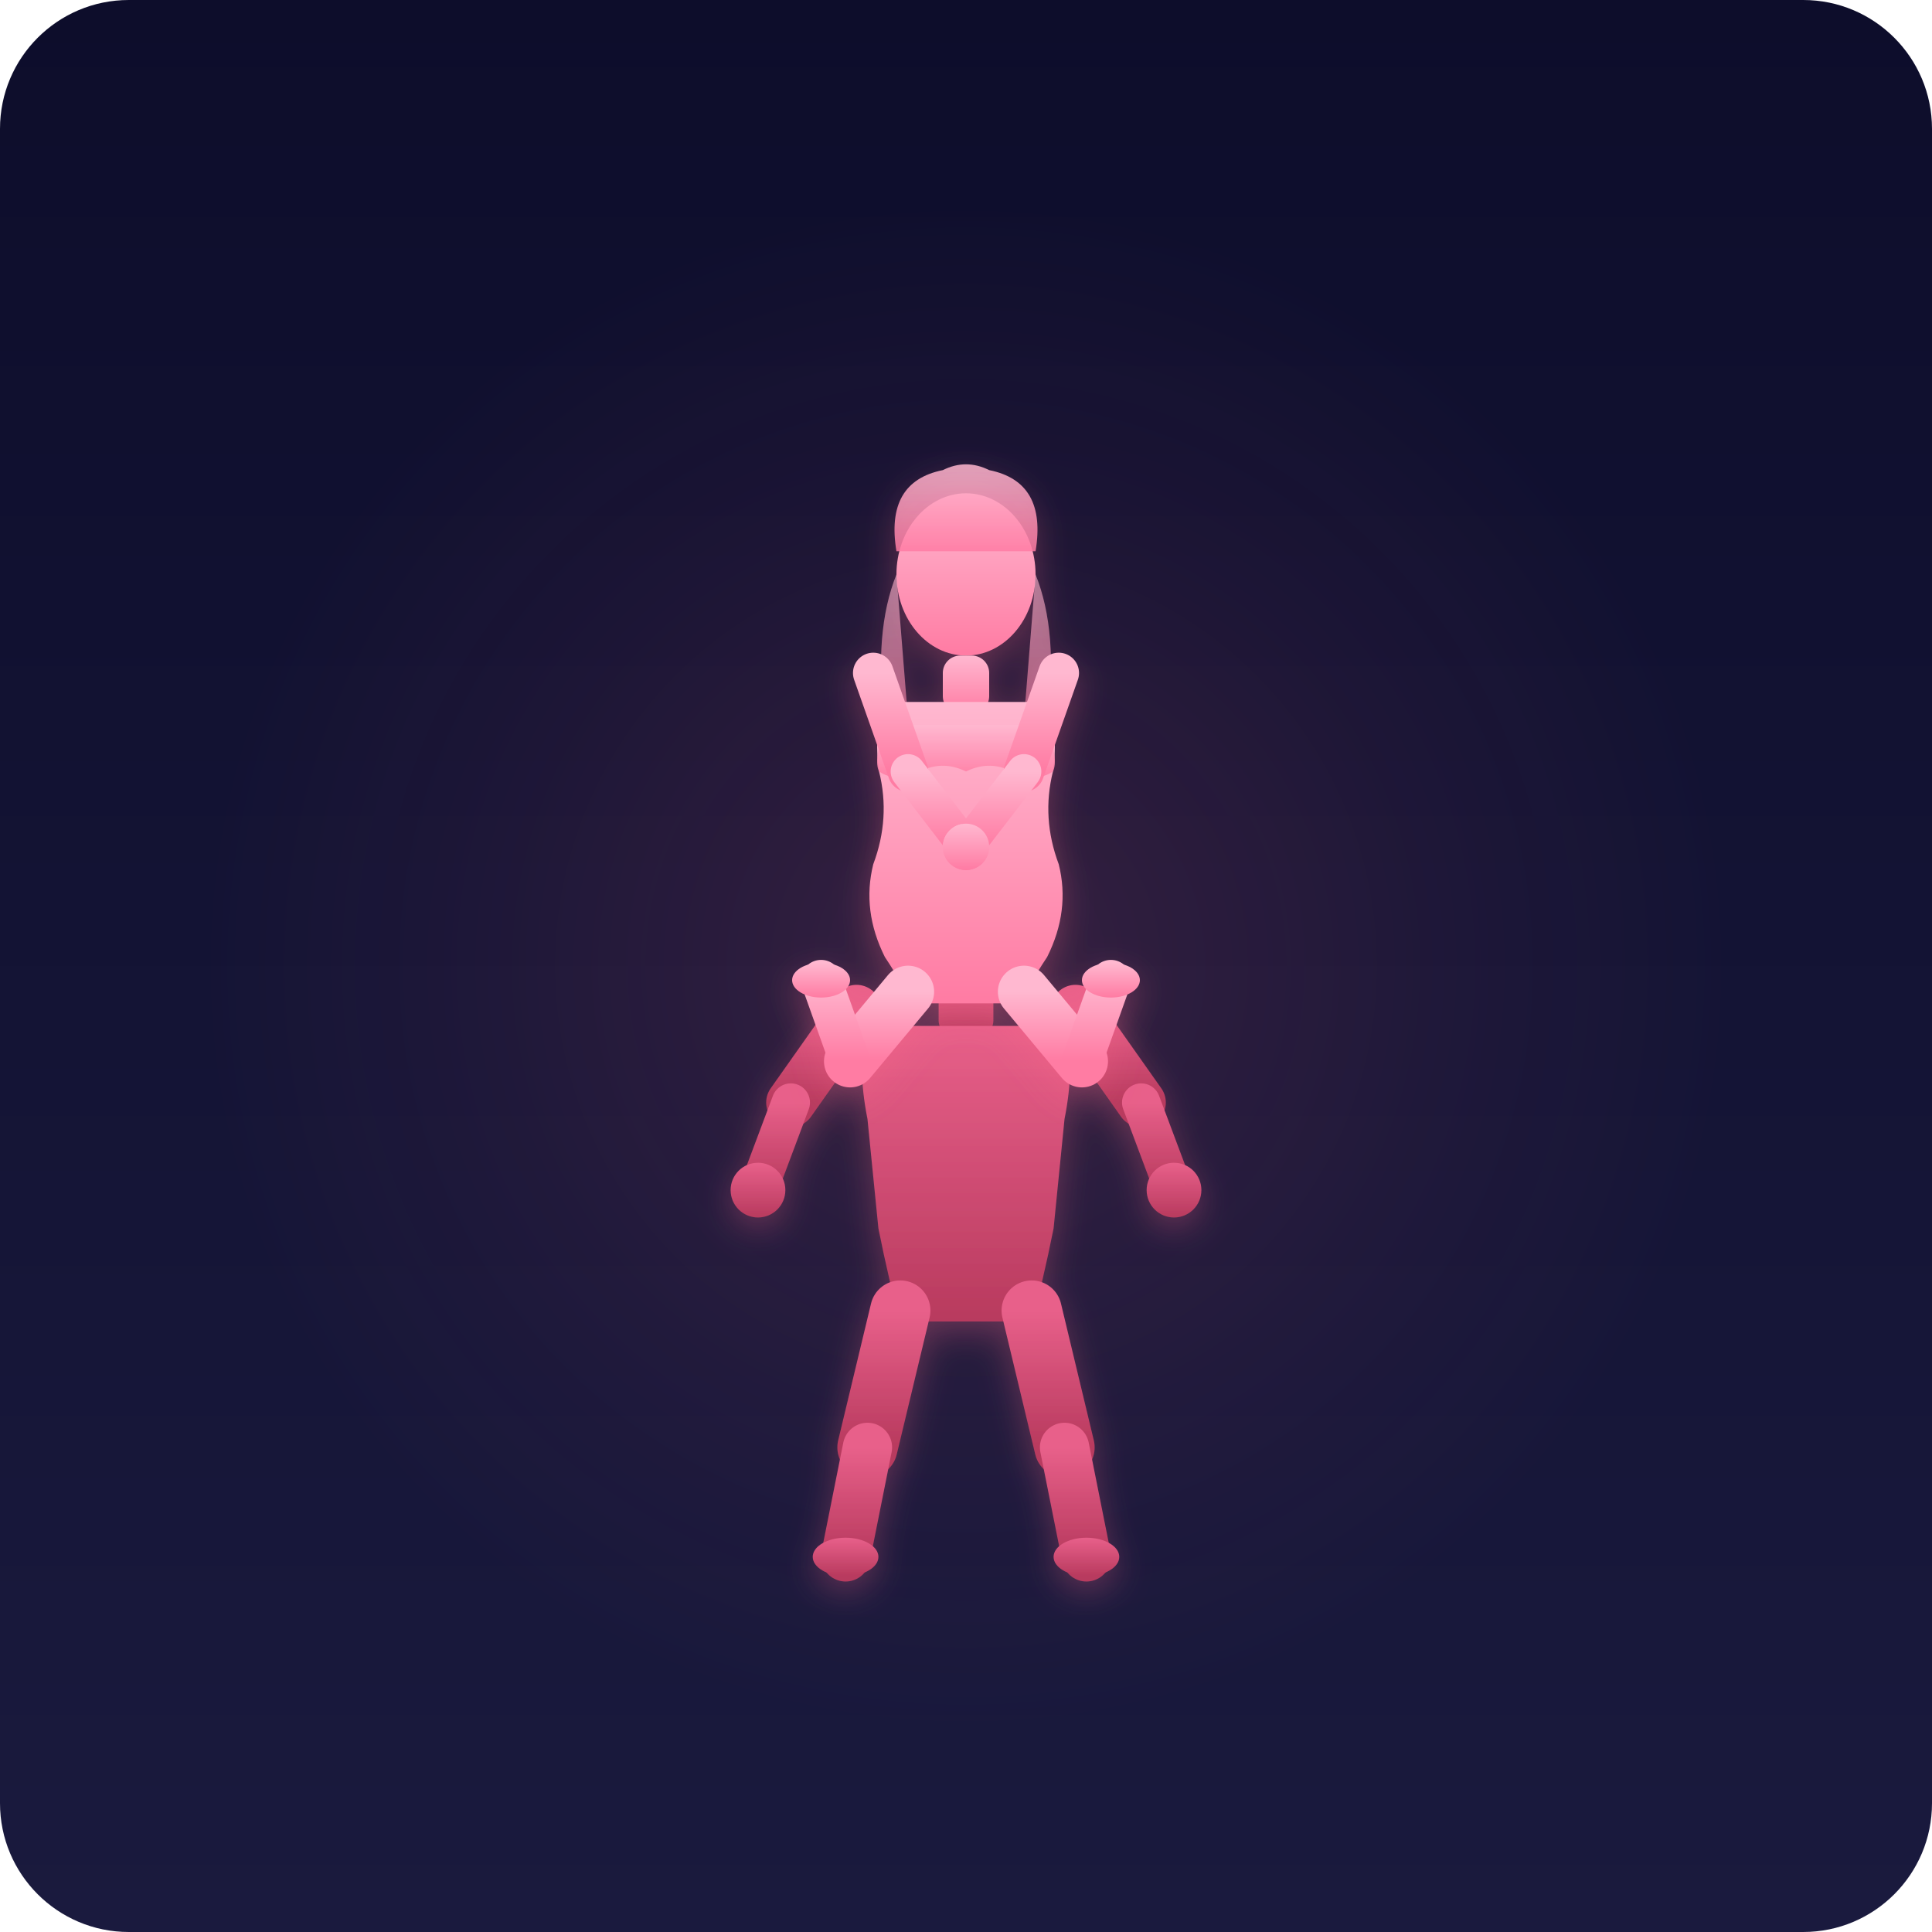
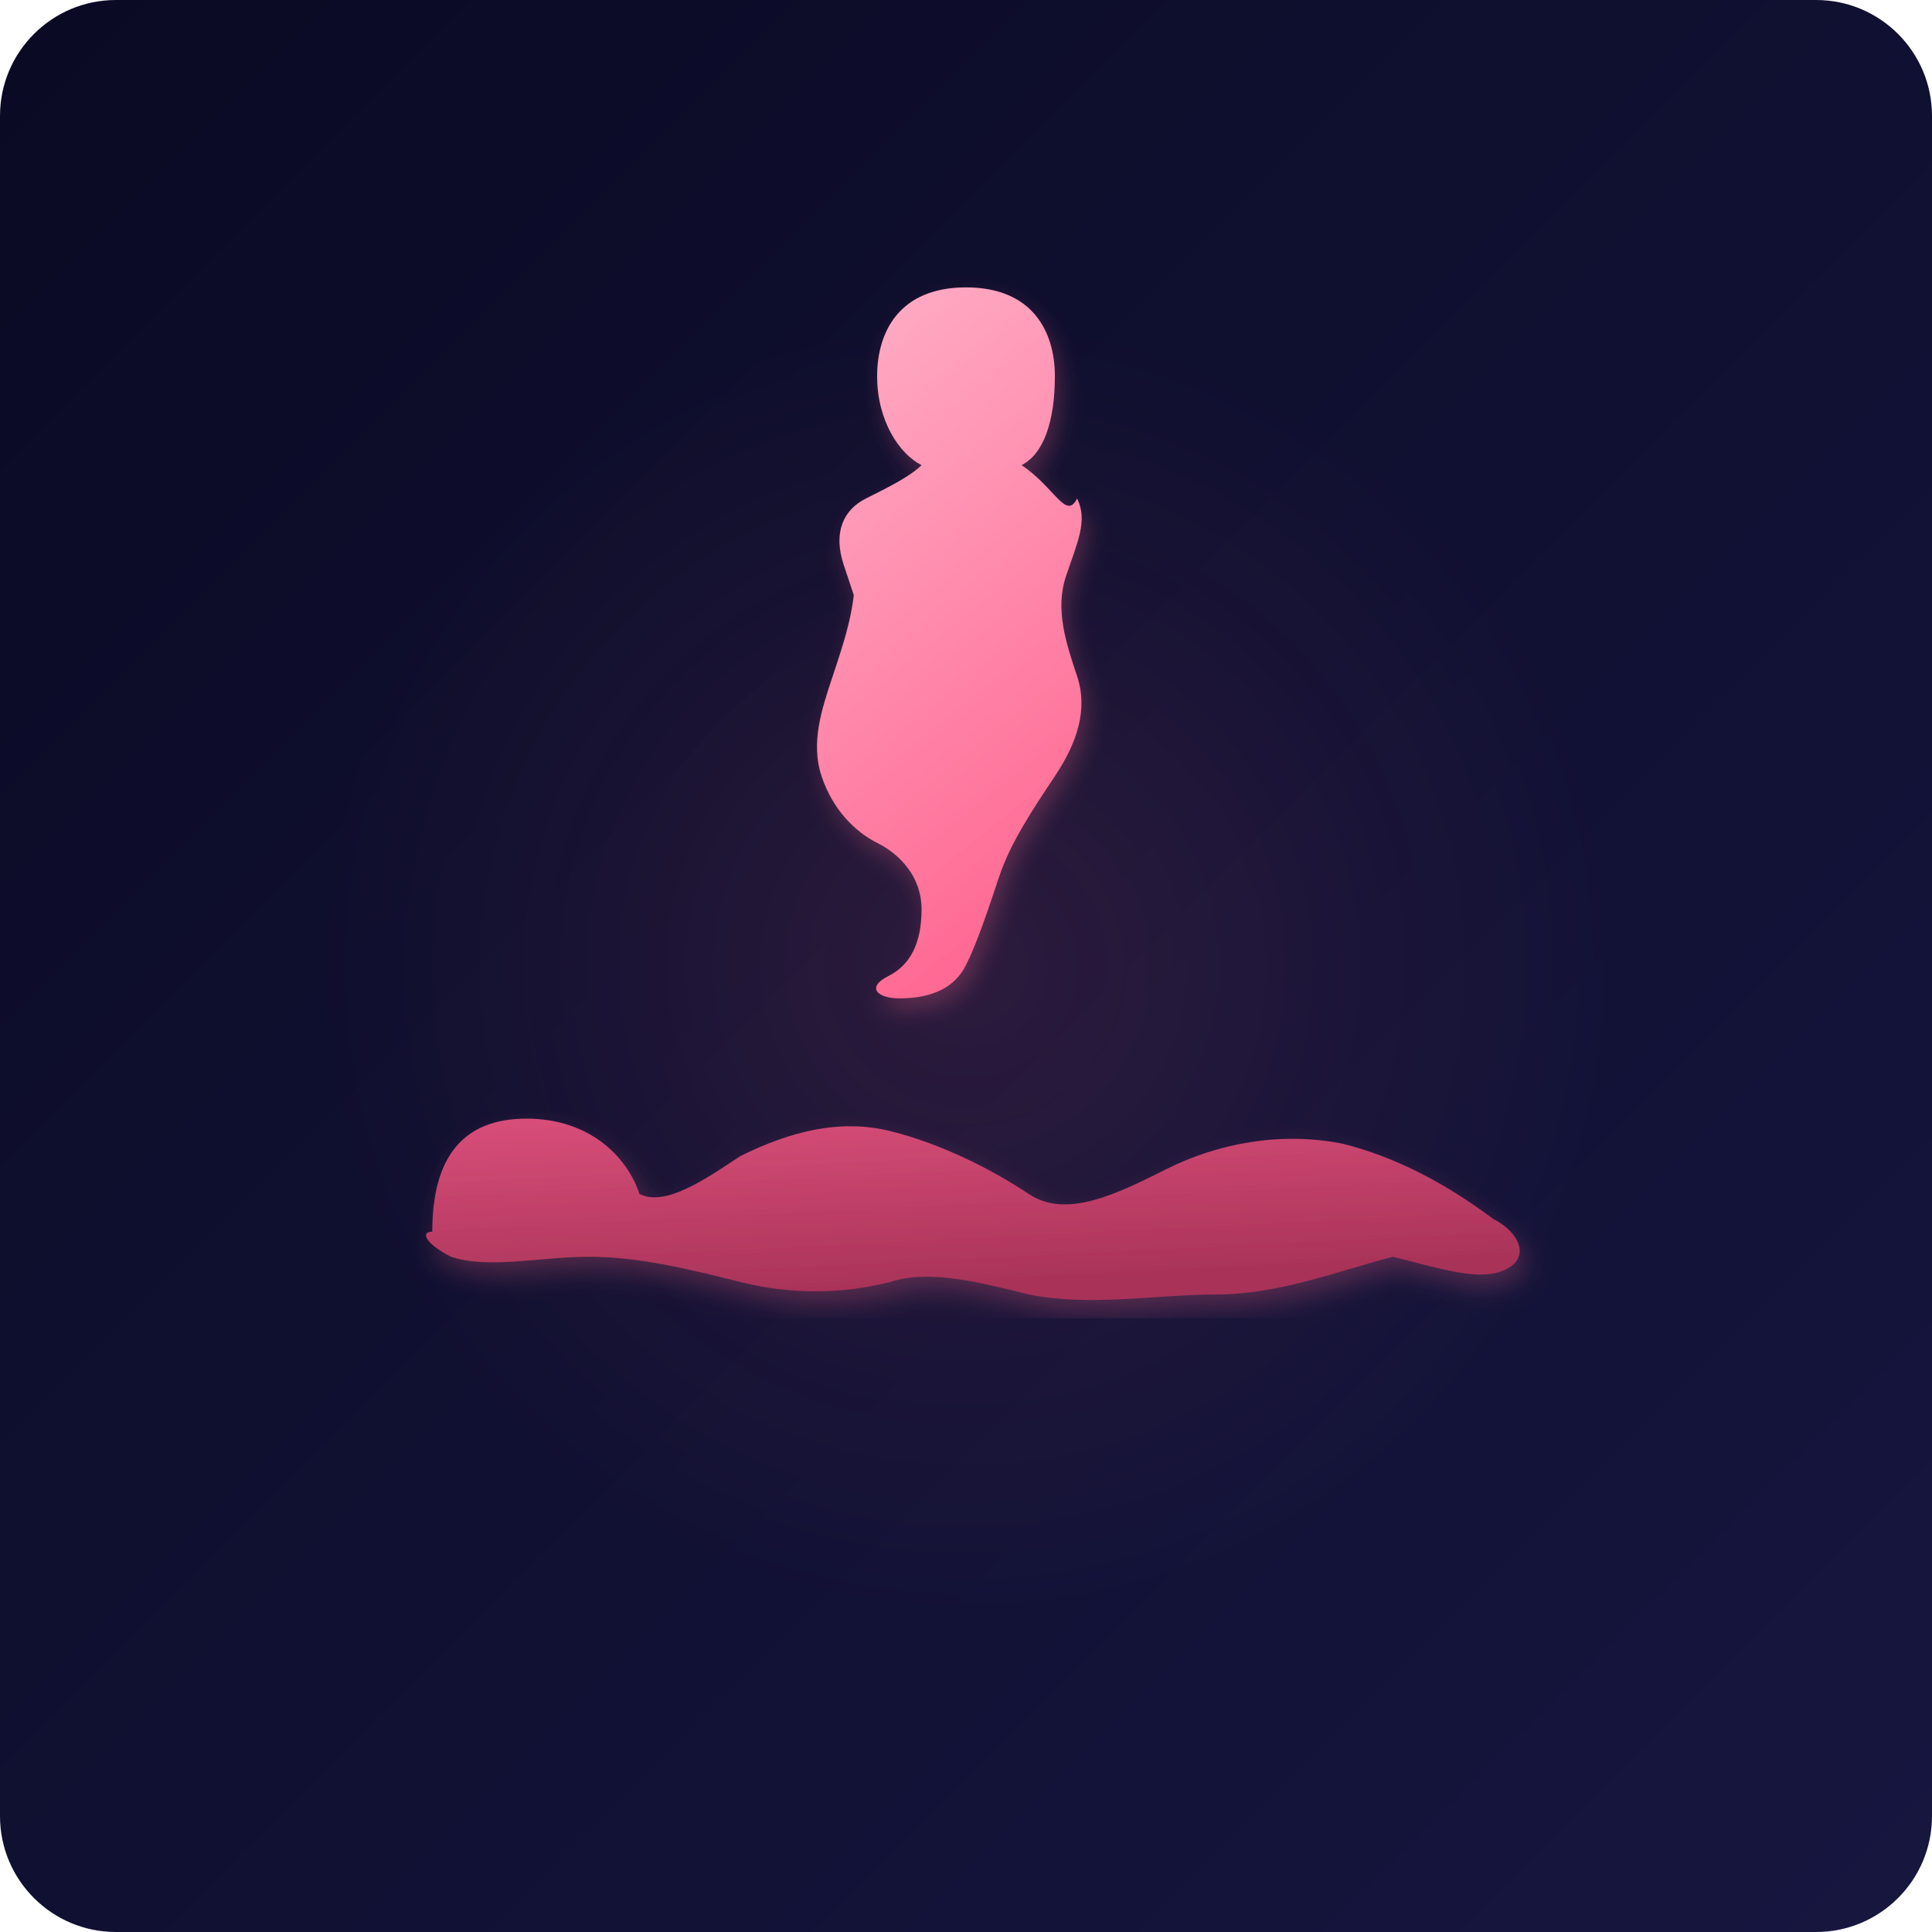
- <svg xmlns="http://www.w3.org/2000/svg" viewBox="0 0 300 300" width="300" height="300">
+ <svg xmlns="http://www.w3.org/2000/svg" viewBox="0 0 400 400" width="400" height="400">
  <defs>
-     <linearGradient id="bg" x1="0" y1="0" x2="0" y2="1">
-       <stop offset="0%" stop-color="#0d0d2b" />
-       <stop offset="100%" stop-color="#1a1a3e" />
+     <linearGradient id="bg" x1="0" y1="0" x2="1" y2="1">
+       <stop offset="0%" stop-color="#0a0a24" />
+       <stop offset="100%" stop-color="#161640" />
    </linearGradient>
-     <linearGradient id="f1" x1="0" y1="0" x2="0" y2="1">
-       <stop offset="0%" stop-color="#FFB8D0" />
-       <stop offset="100%" stop-color="#FF7BA3" />
+     <linearGradient id="p1" x1="0" y1="0" x2="0.3" y2="1">
+       <stop offset="0%" stop-color="#FFB0C8" />
+       <stop offset="100%" stop-color="#FF6B95" />
    </linearGradient>
-     <linearGradient id="f2" x1="0" y1="0" x2="0" y2="1">
-       <stop offset="0%" stop-color="#E8608A" />
-       <stop offset="100%" stop-color="#B83A5E" />
+     <linearGradient id="p2" x1="0" y1="0" x2="0.3" y2="1">
+       <stop offset="0%" stop-color="#D94F7A" />
+       <stop offset="100%" stop-color="#A83258" />
    </linearGradient>
-     <radialGradient id="glow" cx="50%" cy="50%" r="50%">
-       <stop offset="0%" stop-color="#FF6B8A" stop-opacity="0.15" />
-       <stop offset="60%" stop-color="#FF6B8A" stop-opacity="0.05" />
+     <radialGradient id="glow" cx="50%" cy="50%" r="45%">
+       <stop offset="0%" stop-color="#FF6B8A" stop-opacity="0.12" />
+       <stop offset="70%" stop-color="#FF6B8A" stop-opacity="0.03" />
      <stop offset="100%" stop-color="#FF6B8A" stop-opacity="0" />
    </radialGradient>
-     <filter id="shadow" x="-20%" y="-20%" width="140%" height="140%">
-       <feDropShadow dx="0" dy="2" stdDeviation="3" flood-color="#FF6B8A" flood-opacity="0.3" />
+     <filter id="sf" x="-10%" y="-10%" width="120%" height="120%">
+       <feGaussianBlur in="SourceAlpha" stdDeviation="2" result="blur" />
+       <feOffset dx="1" dy="2" result="offsetBlur" />
+       <feFlood flood-color="#FF6B8A" flood-opacity="0.25" result="color" />
+       <feComposite in="color" in2="offsetBlur" operator="in" result="shadow" />
+       <feMerge>
+         <feMergeNode in="shadow" />
+         <feMergeNode in="SourceGraphic" />
+       </feMerge>
    </filter>
  </defs>
-   <rect width="300" height="300" fill="url(#bg)" rx="20" />
-   <circle cx="150" cy="150" r="120" fill="url(#glow)" />
-   <g transform="translate(150,195) rotate(0) scale(0.85)" filter="url(#shadow)">
-     <ellipse cx="0" cy="-66" rx="13" ry="14" fill="url(#f2)" />
-     <path d="M-13,-70 Q-15,-82 -4,-85 Q0,-87 4,-85 Q15,-82 13,-70" fill="url(#f2)" opacity="0.85" />
-     <rect x="-5" y="-52" width="10" height="12" rx="3" fill="url(#f2)" />
-     <path d="M-18,-42 Q-20,-35 -18,-25 Q-17,-15 -16,-5 Q-14,5 -12,12 L12,12 Q14,5 16,-5 Q17,-15 18,-25 Q20,-35 18,-42 Z" fill="url(#f2)" />
-     <path d="M-18,-42 Q-22,-44 -22,-40 Q-22,-38 -18,-38" fill="url(#f2)" opacity="0.8" />
-     <path d="M18,-42 Q22,-44 22,-40 Q22,-38 18,-38" fill="url(#f2)" opacity="0.8" />
-     <line x1="-20" y1="-45" x2="-32" y2="-28" stroke="url(#f2)" stroke-width="9" stroke-linecap="round" />
-     <line x1="-32" y1="-28" x2="-38" y2="-12" stroke="url(#f2)" stroke-width="7" stroke-linecap="round" />
-     <circle cx="-38" cy="-12" r="5" fill="url(#f2)" />
-     <line x1="20" y1="-45" x2="32" y2="-28" stroke="url(#f2)" stroke-width="9" stroke-linecap="round" />
-     <line x1="32" y1="-28" x2="38" y2="-12" stroke="url(#f2)" stroke-width="7" stroke-linecap="round" />
-     <circle cx="38" cy="-12" r="5" fill="url(#f2)" />
-     <line x1="-12" y1="10" x2="-18" y2="35" stroke="url(#f2)" stroke-width="11" stroke-linecap="round" />
-     <line x1="-18" y1="35" x2="-22" y2="55" stroke="url(#f2)" stroke-width="9" stroke-linecap="round" />
-     <ellipse cx="-22" cy="55" rx="6" ry="3.5" fill="url(#f2)" />
-     <line x1="12" y1="10" x2="18" y2="35" stroke="url(#f2)" stroke-width="11" stroke-linecap="round" />
-     <line x1="18" y1="35" x2="22" y2="55" stroke="url(#f2)" stroke-width="9" stroke-linecap="round" />
-     <ellipse cx="22" cy="55" rx="6" ry="3.5" fill="url(#f2)" />
-   </g>
-   <g transform="translate(150,145) rotate(0) scale(0.9)" filter="url(#shadow)">
-     <ellipse cx="0" cy="-62" rx="12" ry="14" fill="url(#f1)" />
-     <path d="M-12,-66 Q-14,-78 -4,-80 Q0,-82 4,-80 Q14,-78 12,-66" fill="url(#f1)" opacity="0.85" />
-     <path d="M-12,-62 Q-16,-52 -14,-37 Q-12,-32 -10,-37" fill="url(#f1)" opacity="0.6" />
-     <path d="M12,-62 Q16,-52 14,-37 Q12,-32 10,-37" fill="url(#f1)" opacity="0.6" />
-     <rect x="-4" y="-48" width="8" height="10" rx="3" fill="url(#f1)" />
-     <path d="M-14,-40 Q-16,-35 -15,-28 Q-13,-20 -16,-12 Q-18,-4 -14,4 Q-10,10 -10,12 L10,12 Q10,10 14,4 Q18,-4 16,-12 Q13,-20 15,-28 Q16,-35 14,-40 Z" fill="url(#f1)" />
-     <path d="M-14,-36 Q-16,-30 -15,-28 Q-12,-26 -8,-28 Q-4,-30 0,-28 Q4,-30 8,-28 Q12,-26 15,-28 Q16,-30 14,-36" fill="url(#f1)" opacity="0.9" />
-     <line x1="-16" y1="-45" x2="-10" y2="-28" stroke="url(#f1)" stroke-width="7" stroke-linecap="round" />
-     <line x1="-10" y1="-28" x2="0" y2="-15" stroke="url(#f1)" stroke-width="6" stroke-linecap="round" />
-     <circle cx="0" cy="-15" r="4" fill="url(#f1)" />
-     <line x1="16" y1="-45" x2="10" y2="-28" stroke="url(#f1)" stroke-width="7" stroke-linecap="round" />
-     <line x1="10" y1="-28" x2="0" y2="-15" stroke="url(#f1)" stroke-width="6" stroke-linecap="round" />
-     <circle cx="0" cy="-15" r="4" fill="url(#f1)" />
-     <line x1="-10" y1="10" x2="-20" y2="22" stroke="url(#f1)" stroke-width="9" stroke-linecap="round" />
-     <line x1="-20" y1="22" x2="-25" y2="8" stroke="url(#f1)" stroke-width="7" stroke-linecap="round" />
-     <ellipse cx="-25" cy="8" rx="5" ry="3" fill="url(#f1)" />
-     <line x1="10" y1="10" x2="20" y2="22" stroke="url(#f1)" stroke-width="9" stroke-linecap="round" />
-     <line x1="20" y1="22" x2="25" y2="8" stroke="url(#f1)" stroke-width="7" stroke-linecap="round" />
-     <ellipse cx="25" cy="8" rx="5" ry="3" fill="url(#f1)" />
-   </g>
+   <rect width="400" height="400" fill="url(#bg)" rx="24" />
+   <circle cx="200" cy="200" r="150" fill="url(#glow)" />
+   <path d="M-85,0 C-85,-12 -80,-18 -70,-18 C-60,-18 -54,-12 -52,-6 C-48,-4 -42,-8 -36,-12 C-28,-16 -20,-18 -12,-16 C-4,-14 4,-10 10,-6 C16,-2 24,-6 32,-10 C40,-14 50,-16 60,-14 C68,-12 76,-8 84,-2 C88,0 90,4 86,6 C82,8 76,6 68,4 C60,6 50,10 40,10 C30,10 20,12 10,10 C2,8 -6,6 -12,8 C-20,10 -28,10 -36,8 C-44,6 -52,4 -60,4 C-68,4 -76,6 -82,4 C-86,2 -87,0 -85,0 Z" fill="url(#p2)" transform="translate(200,255) scale(1.3,1.3)" filter="url(#sf)" />
+   <path d="M0,-70 C-12,-70 -16,-62 -16,-54 C-16,-46 -12,-40 -8,-38 C-10,-36 -14,-34 -18,-32 C-22,-30 -24,-26 -22,-20 C-20,-14 -18,-8 -16,-2 C-14,4 -12,8 -10,10 C-12,8 -14,4 -16,-2 C-18,-8 -20,-14 -20,-18 C-20,-12 -22,-6 -24,0 C-26,6 -28,12 -26,18 C-24,24 -20,28 -16,30 C-12,32 -8,36 -8,42 C-8,48 -10,52 -14,54 C-18,56 -16,58 -12,58 C-6,58 -2,56 0,52 C2,48 4,42 6,36 C8,30 12,24 16,18 C20,12 22,6 20,0 C18,-6 16,-12 18,-18 C20,-24 22,-28 20,-32 C18,-28 16,-34 10,-38 C14,-40 16,-46 16,-54 C16,-62 12,-70 0,-70 Z" fill="url(#p1)" transform="translate(200,140) scale(1.15,1.15)" filter="url(#sf)" />
</svg>
